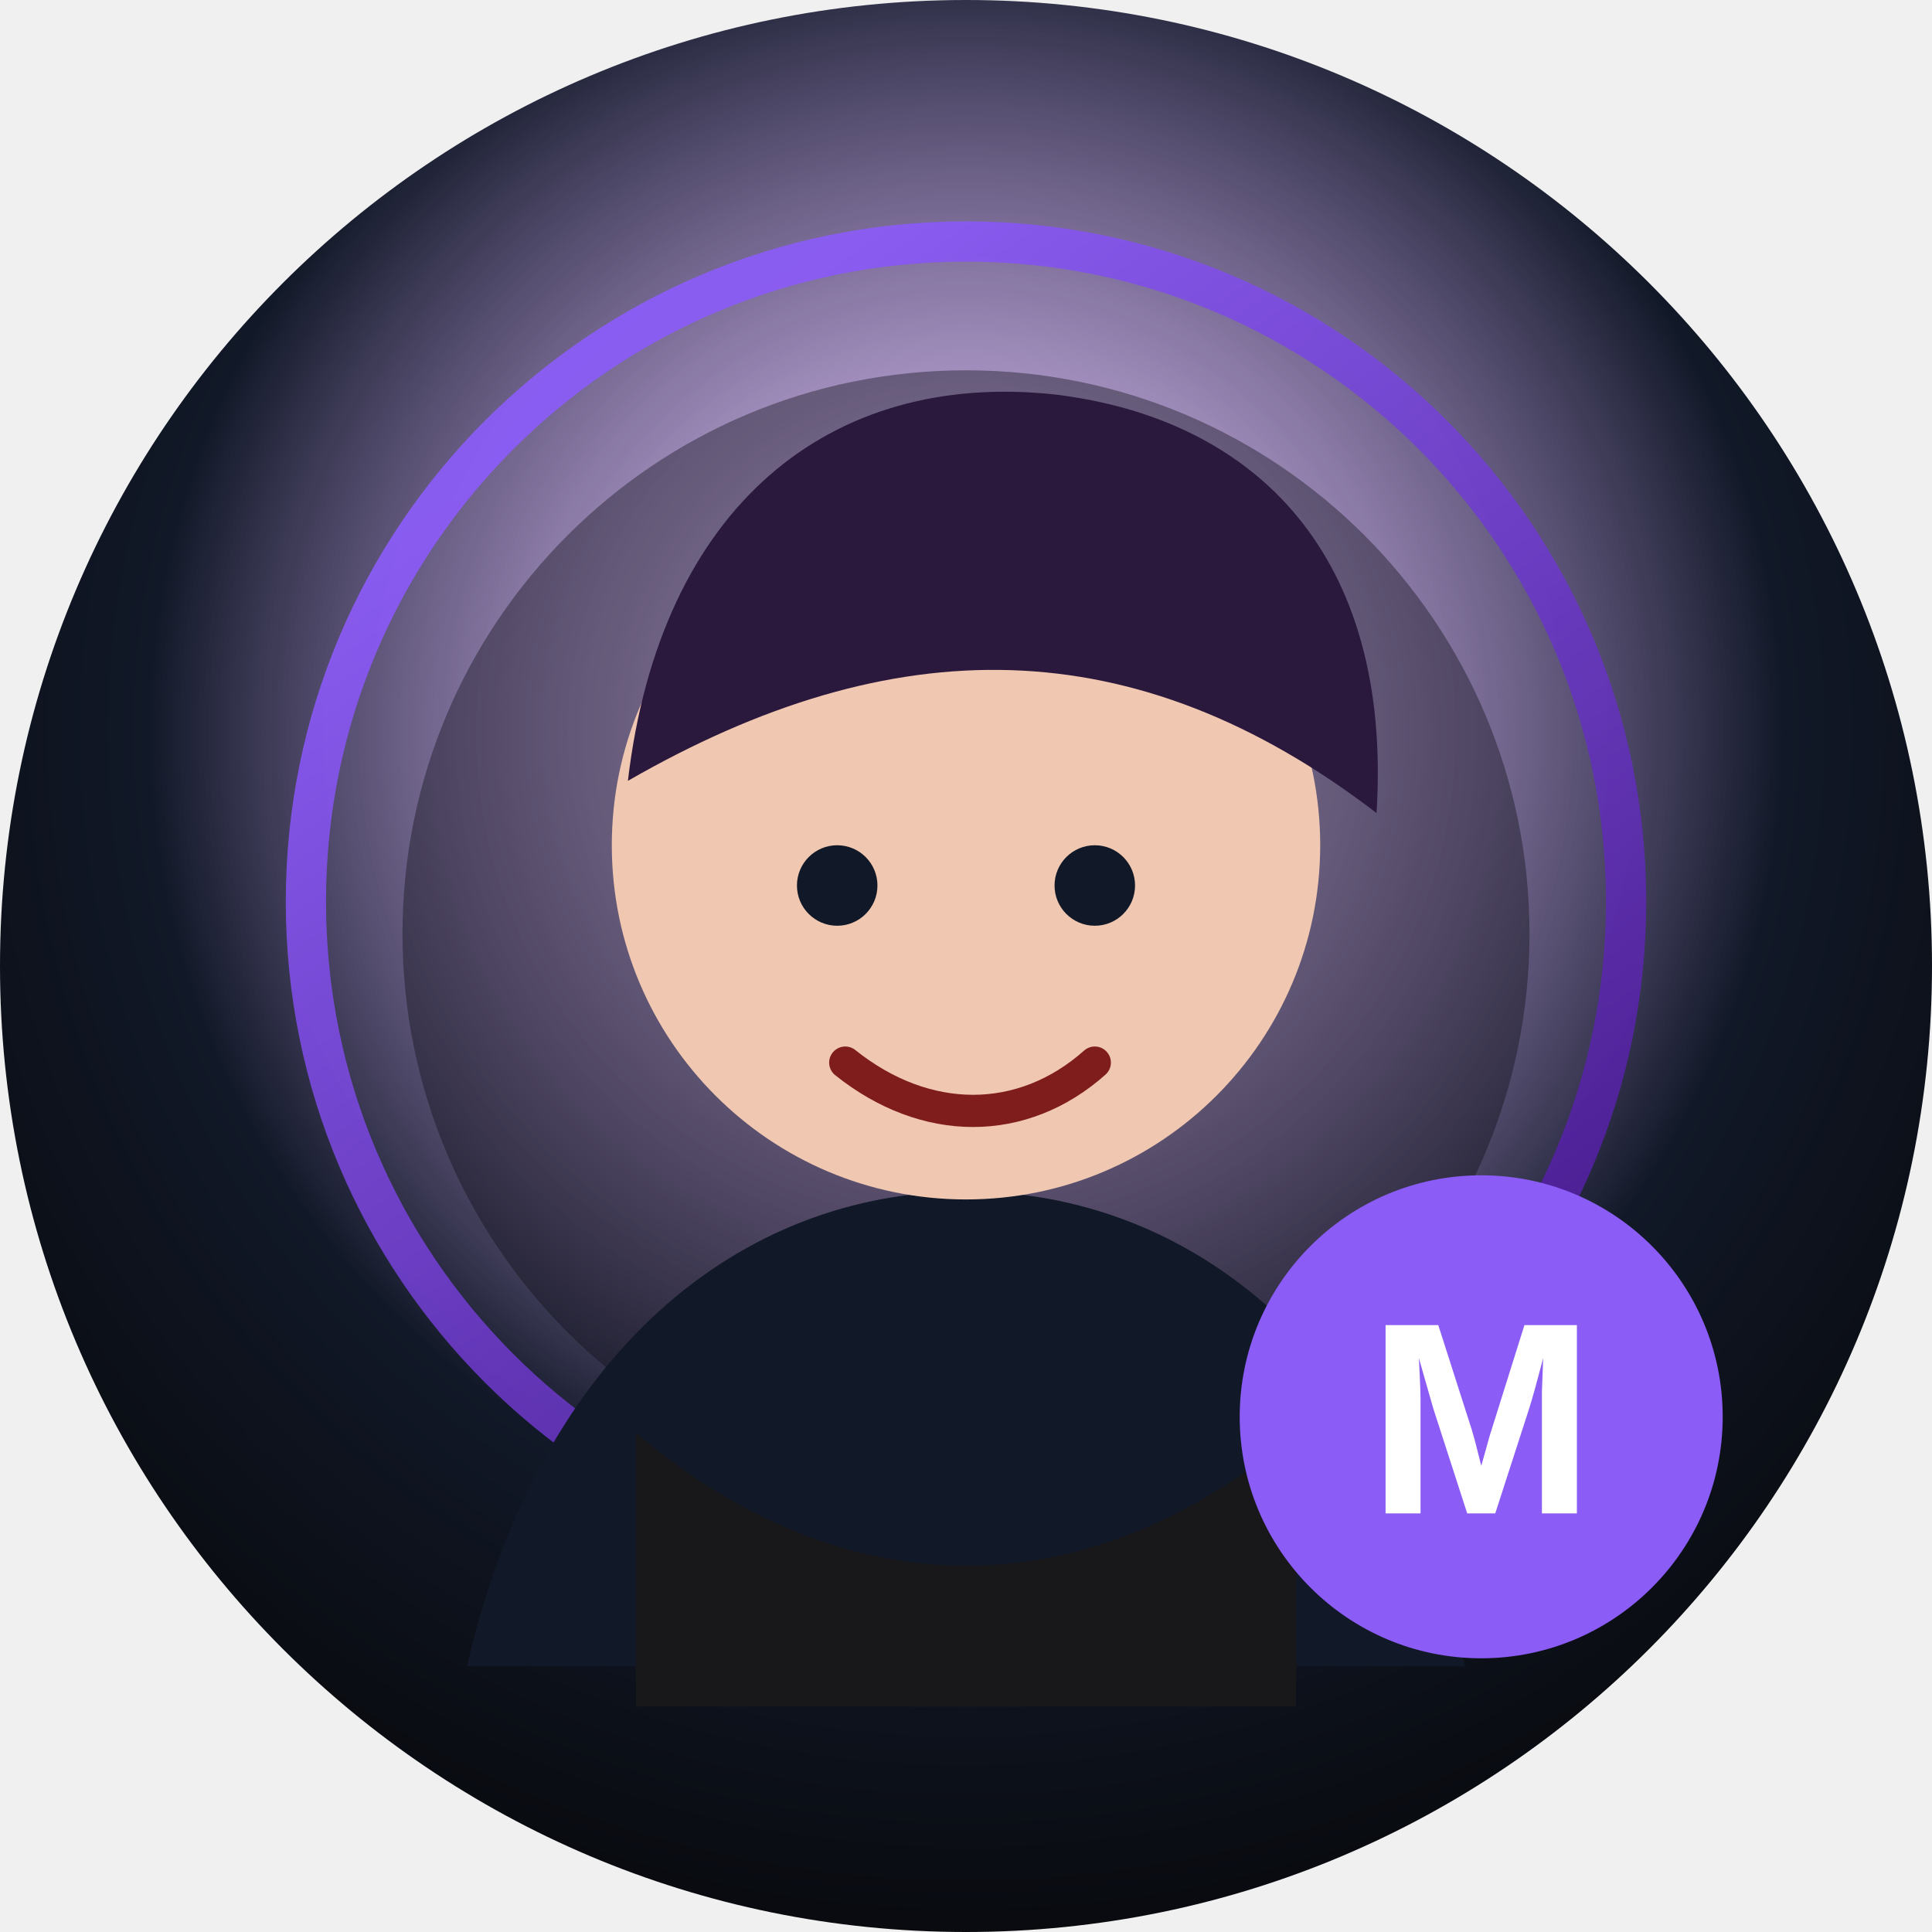
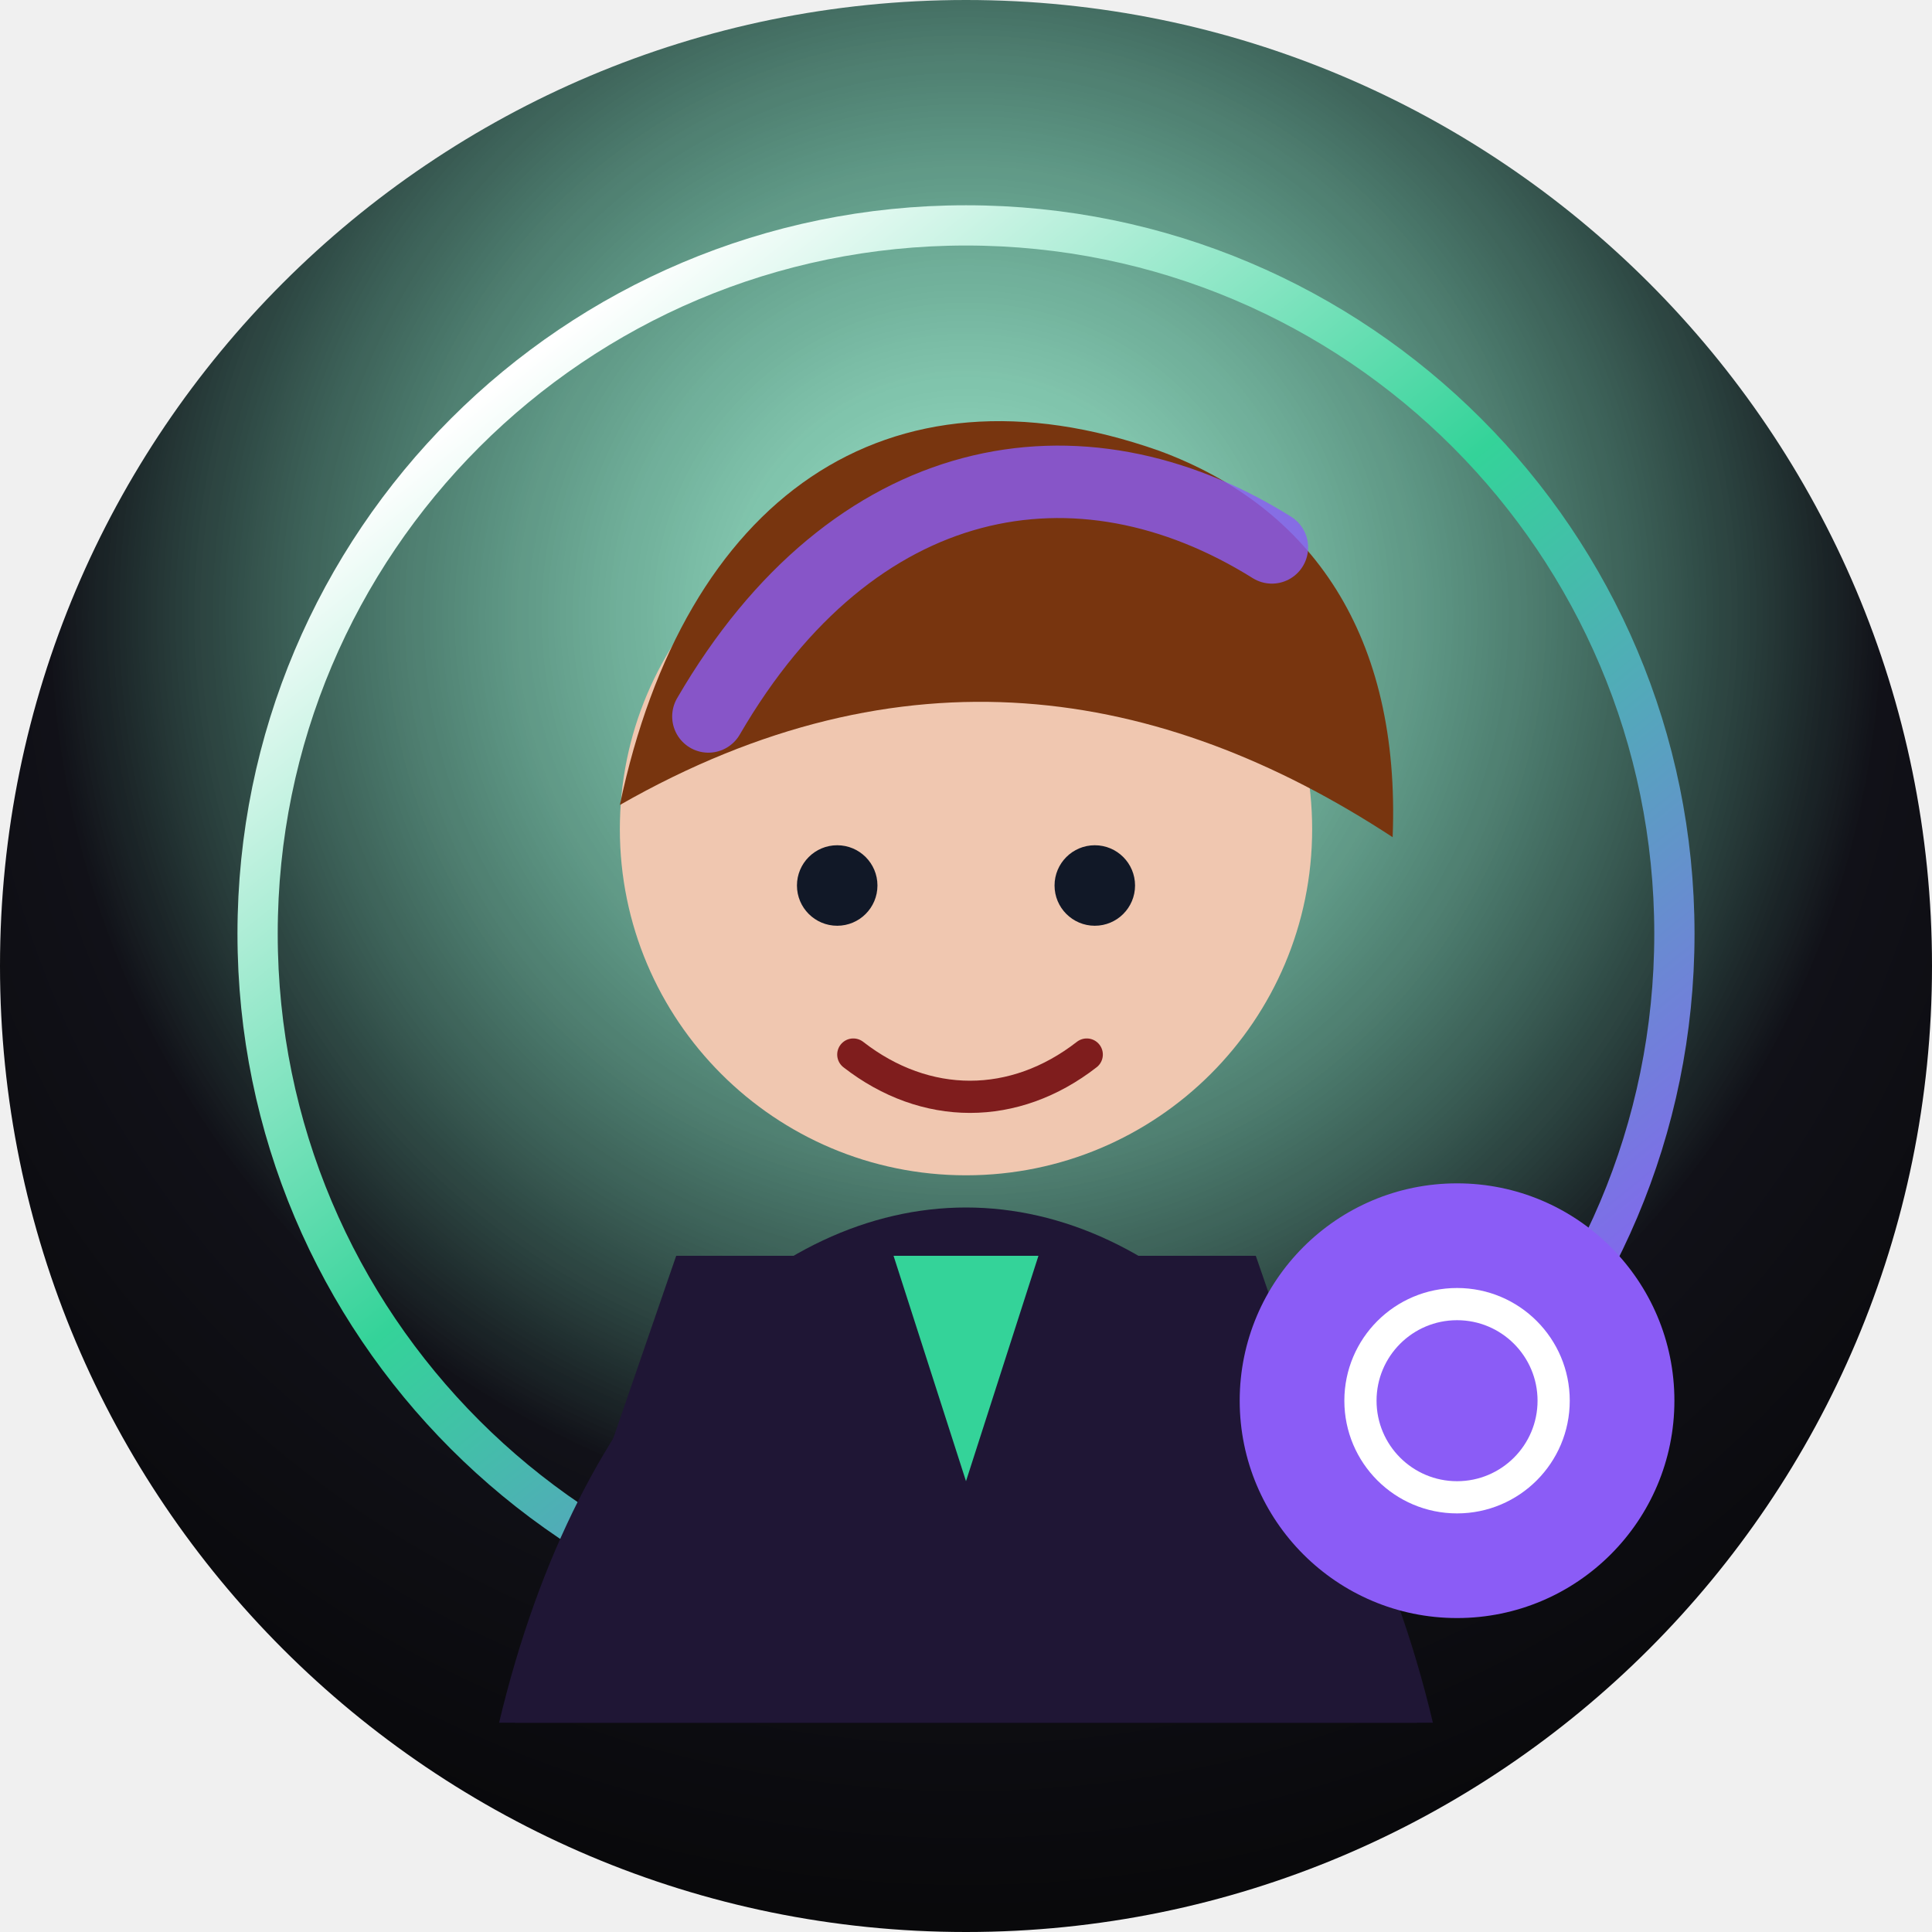
<svg xmlns="http://www.w3.org/2000/svg" viewBox="0 0 240 240" role="img" aria-labelledby="title">
  <defs>
-     <radialGradient id="bg" cx="50%" cy="38%" r="70%">
-       <stop offset="0%" stop-color="#c084fc" stop-opacity=".34" />
-       <stop offset="60%" stop-color="#111827" />
-       <stop offset="100%" stop-color="#050505" />
+     <radialGradient id="bg" cx="50%" cy="32%" r="76%">
+       <stop stop-color="#34D399" stop-opacity=".42" />
+       <stop offset=".62" stop-color="#111118" />
+       <stop offset="1" stop-color="#050505" />
    </radialGradient>
-     <linearGradient id="ring" x1="25%" y1="10%" x2="80%" y2="90%">
-       <stop stop-color="#8B5CF6" />
-       <stop offset="1" stop-color="#4c1d95" />
+     <linearGradient id="ring" x1="18%" y1="10%" x2="84%" y2="92%">
+       <stop stop-color="#fff" />
+       <stop offset=".45" stop-color="#34D399" />
+       <stop offset="1" stop-color="#8B5CF6" />
    </linearGradient>
  </defs>
  <rect width="240" height="240" rx="120" fill="url(#bg)" />
-   <circle cx="120" cy="112" r="82" fill="none" stroke="url(#ring)" stroke-width="5" opacity=".95" />
-   <circle cx="120" cy="116" r="70" fill="#0b0b12" opacity=".38" />
-   <path d="M58 207c9-39 34-59 62-59s53 20 62 59" fill="#111827" />
-   <circle cx="120" cy="105" r="44" fill="#f0c7b0" />
-   <path d="M78 97c4-34 25-51 53-48 25 3 42 20 40 52-30-23-60-23-93-4z" fill="#2a183d" />
+   <circle cx="120" cy="116" r="88" fill="none" stroke="url(#ring)" stroke-width="5" />
+   <path d="M62 214c10-42 34-64 58-64s48 22 58 64" fill="#1f1635" />
+   <path d="M84 156h72l20 58H64z" fill="#1f1635" />
+   <path d="M111 156l9 28 9-28" fill="#34D399" />
+   <circle cx="120" cy="103" r="43" fill="#f0c7b0" />
+   <path d="M77 100c8-38 33-56 67-44 19 7 30 23 29 48-29-19-61-24-96-4z" fill="#78350f" />
+   <path d="M88 89c18-31 46-36 70-21" fill="none" stroke="#8B5CF6" stroke-width="9" stroke-linecap="round" opacity=".8" />
  <circle cx="104" cy="110" r="5" fill="#111827" />
  <circle cx="136" cy="110" r="5" fill="#111827" />
-   <path d="M105 132c10 8 22 8 31 0" fill="none" stroke="#7f1d1d" stroke-width="4" stroke-linecap="round" />
-   <path d="M79 178c26 22 56 22 82 0v34H79z" fill="#18181b" />
-   <circle cx="184" cy="176" r="30" fill="#8B5CF6" />
-   <text x="184" y="188" text-anchor="middle" font-family="Arial, sans-serif" font-size="34" font-weight="700" fill="white">M</text>
+   <path d="M106 131c9 7 20 7 29 0" fill="none" stroke="#7f1d1d" stroke-width="4" stroke-linecap="round" />
+   <circle cx="181" cy="174" r="27" fill="#8B5CF6" />
+   <circle cx="181" cy="174" r="12" fill="none" stroke="#fff" stroke-width="4" />
</svg>
